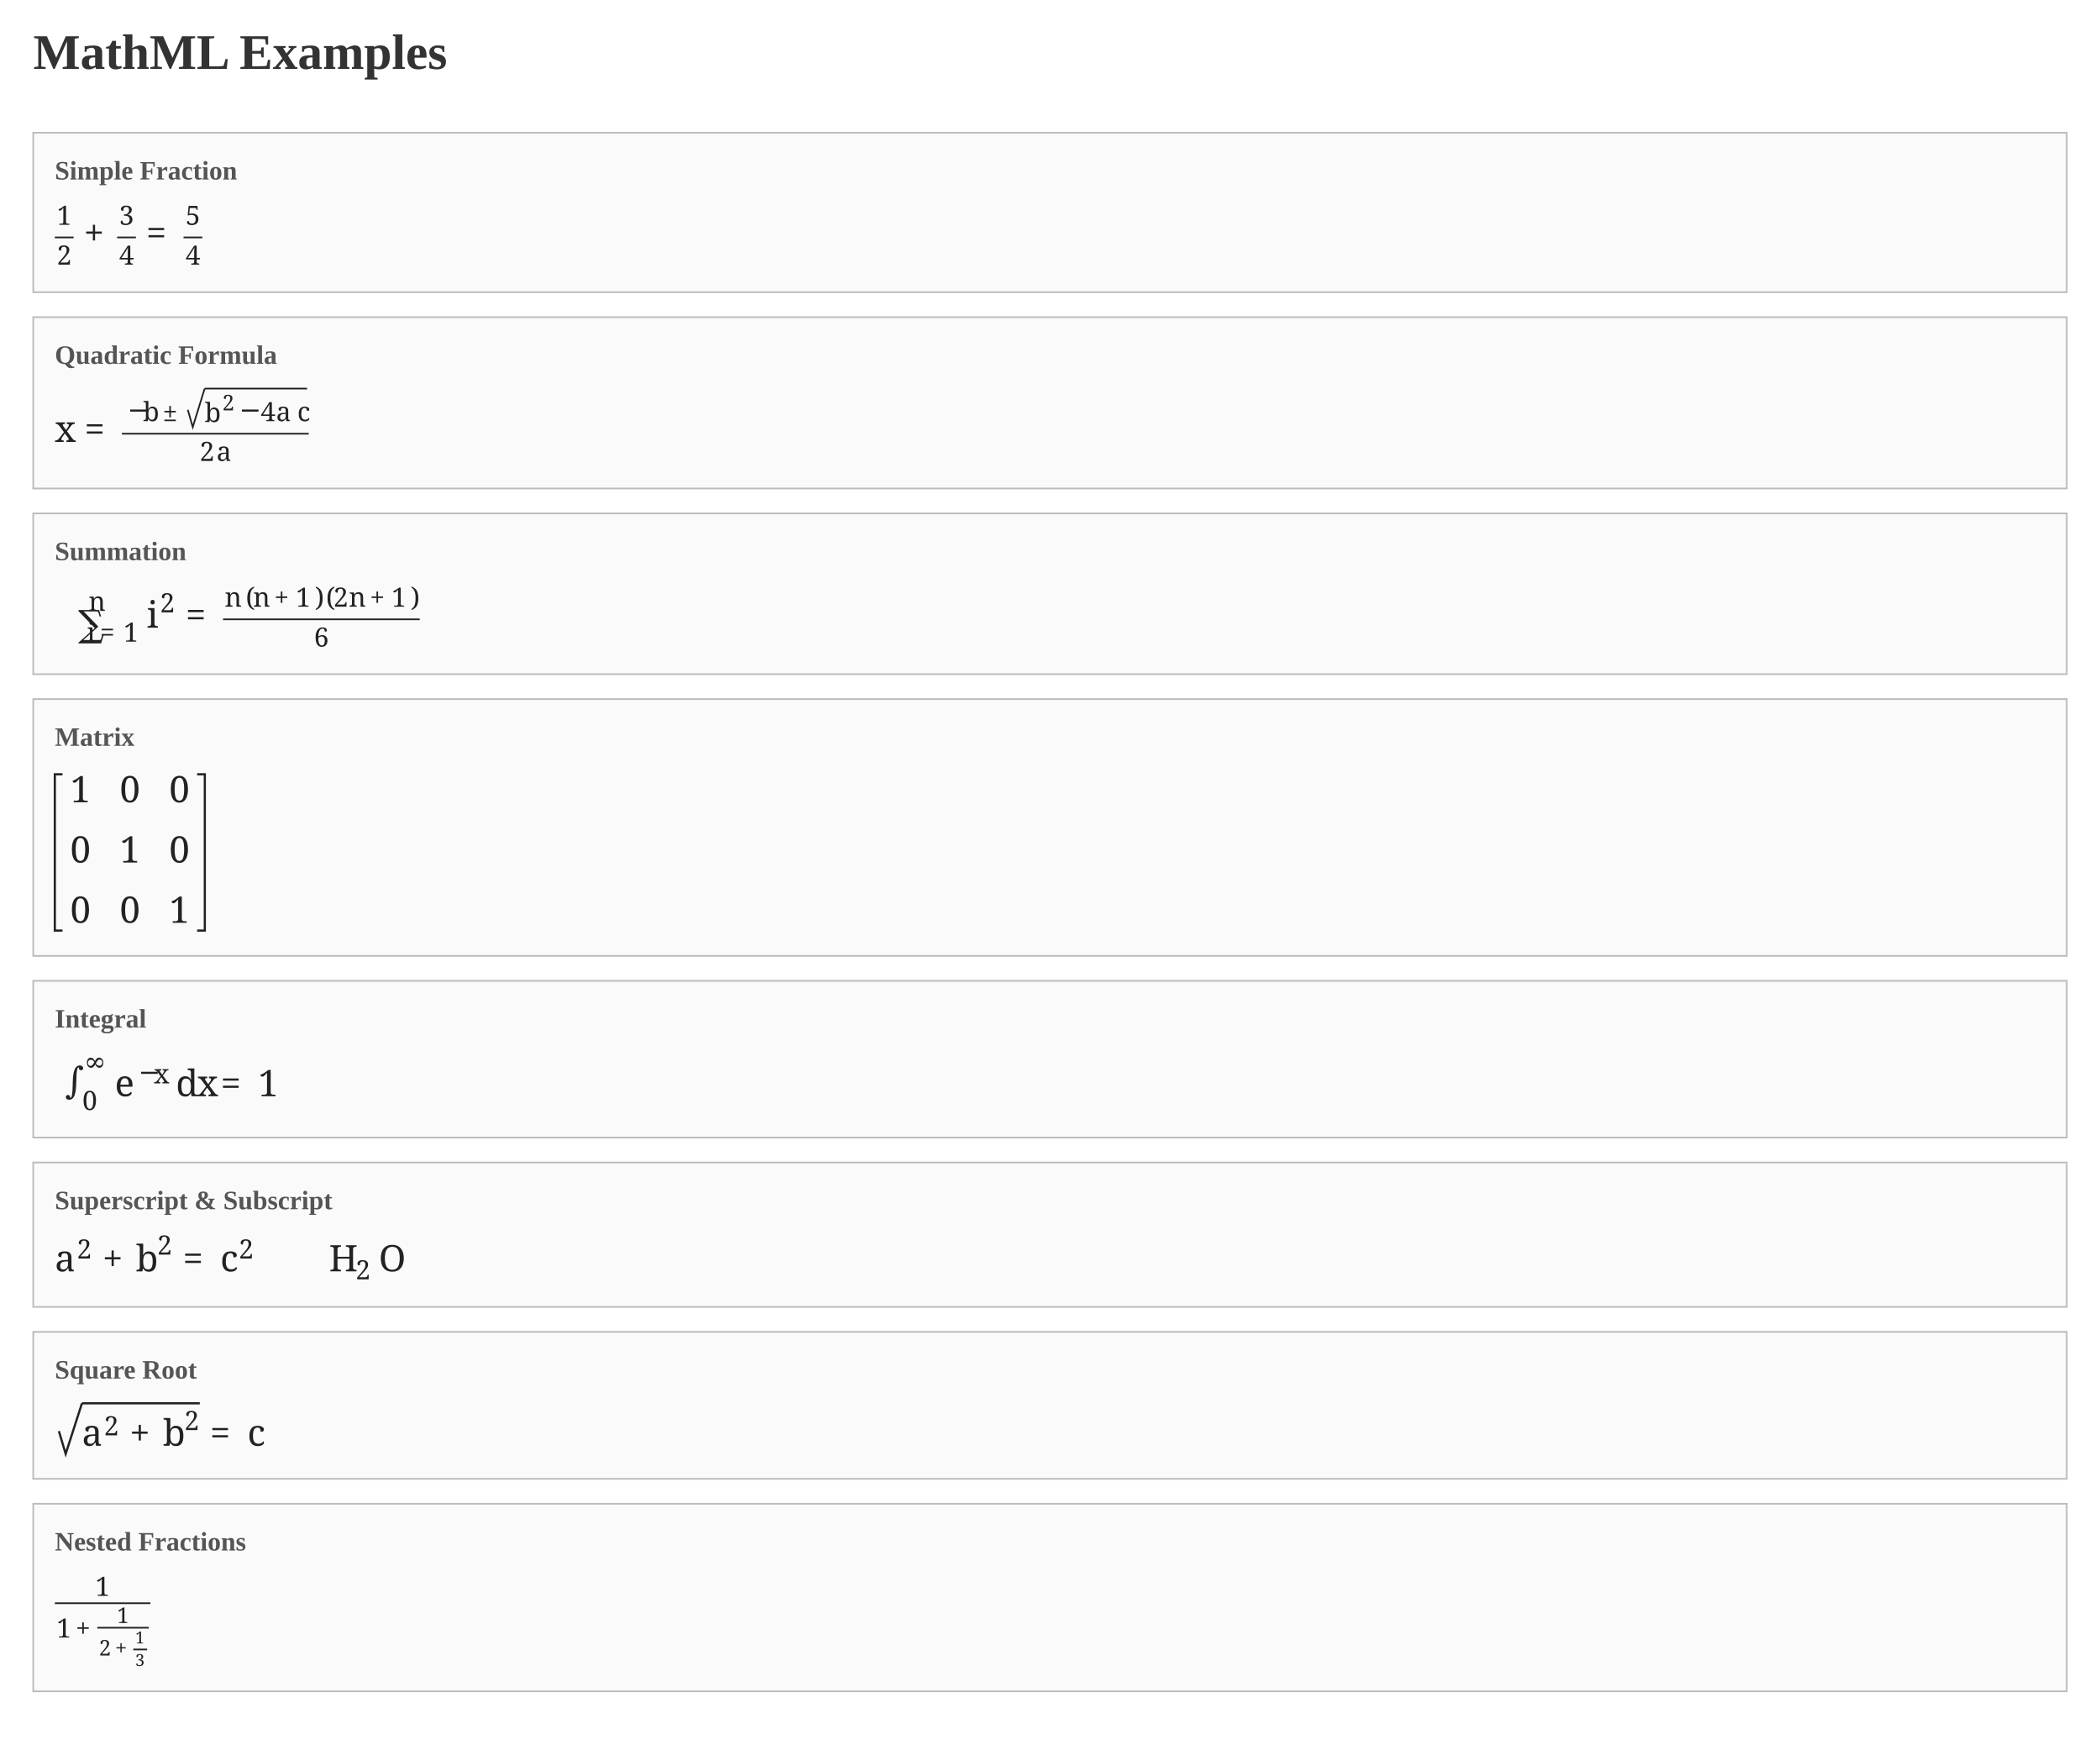
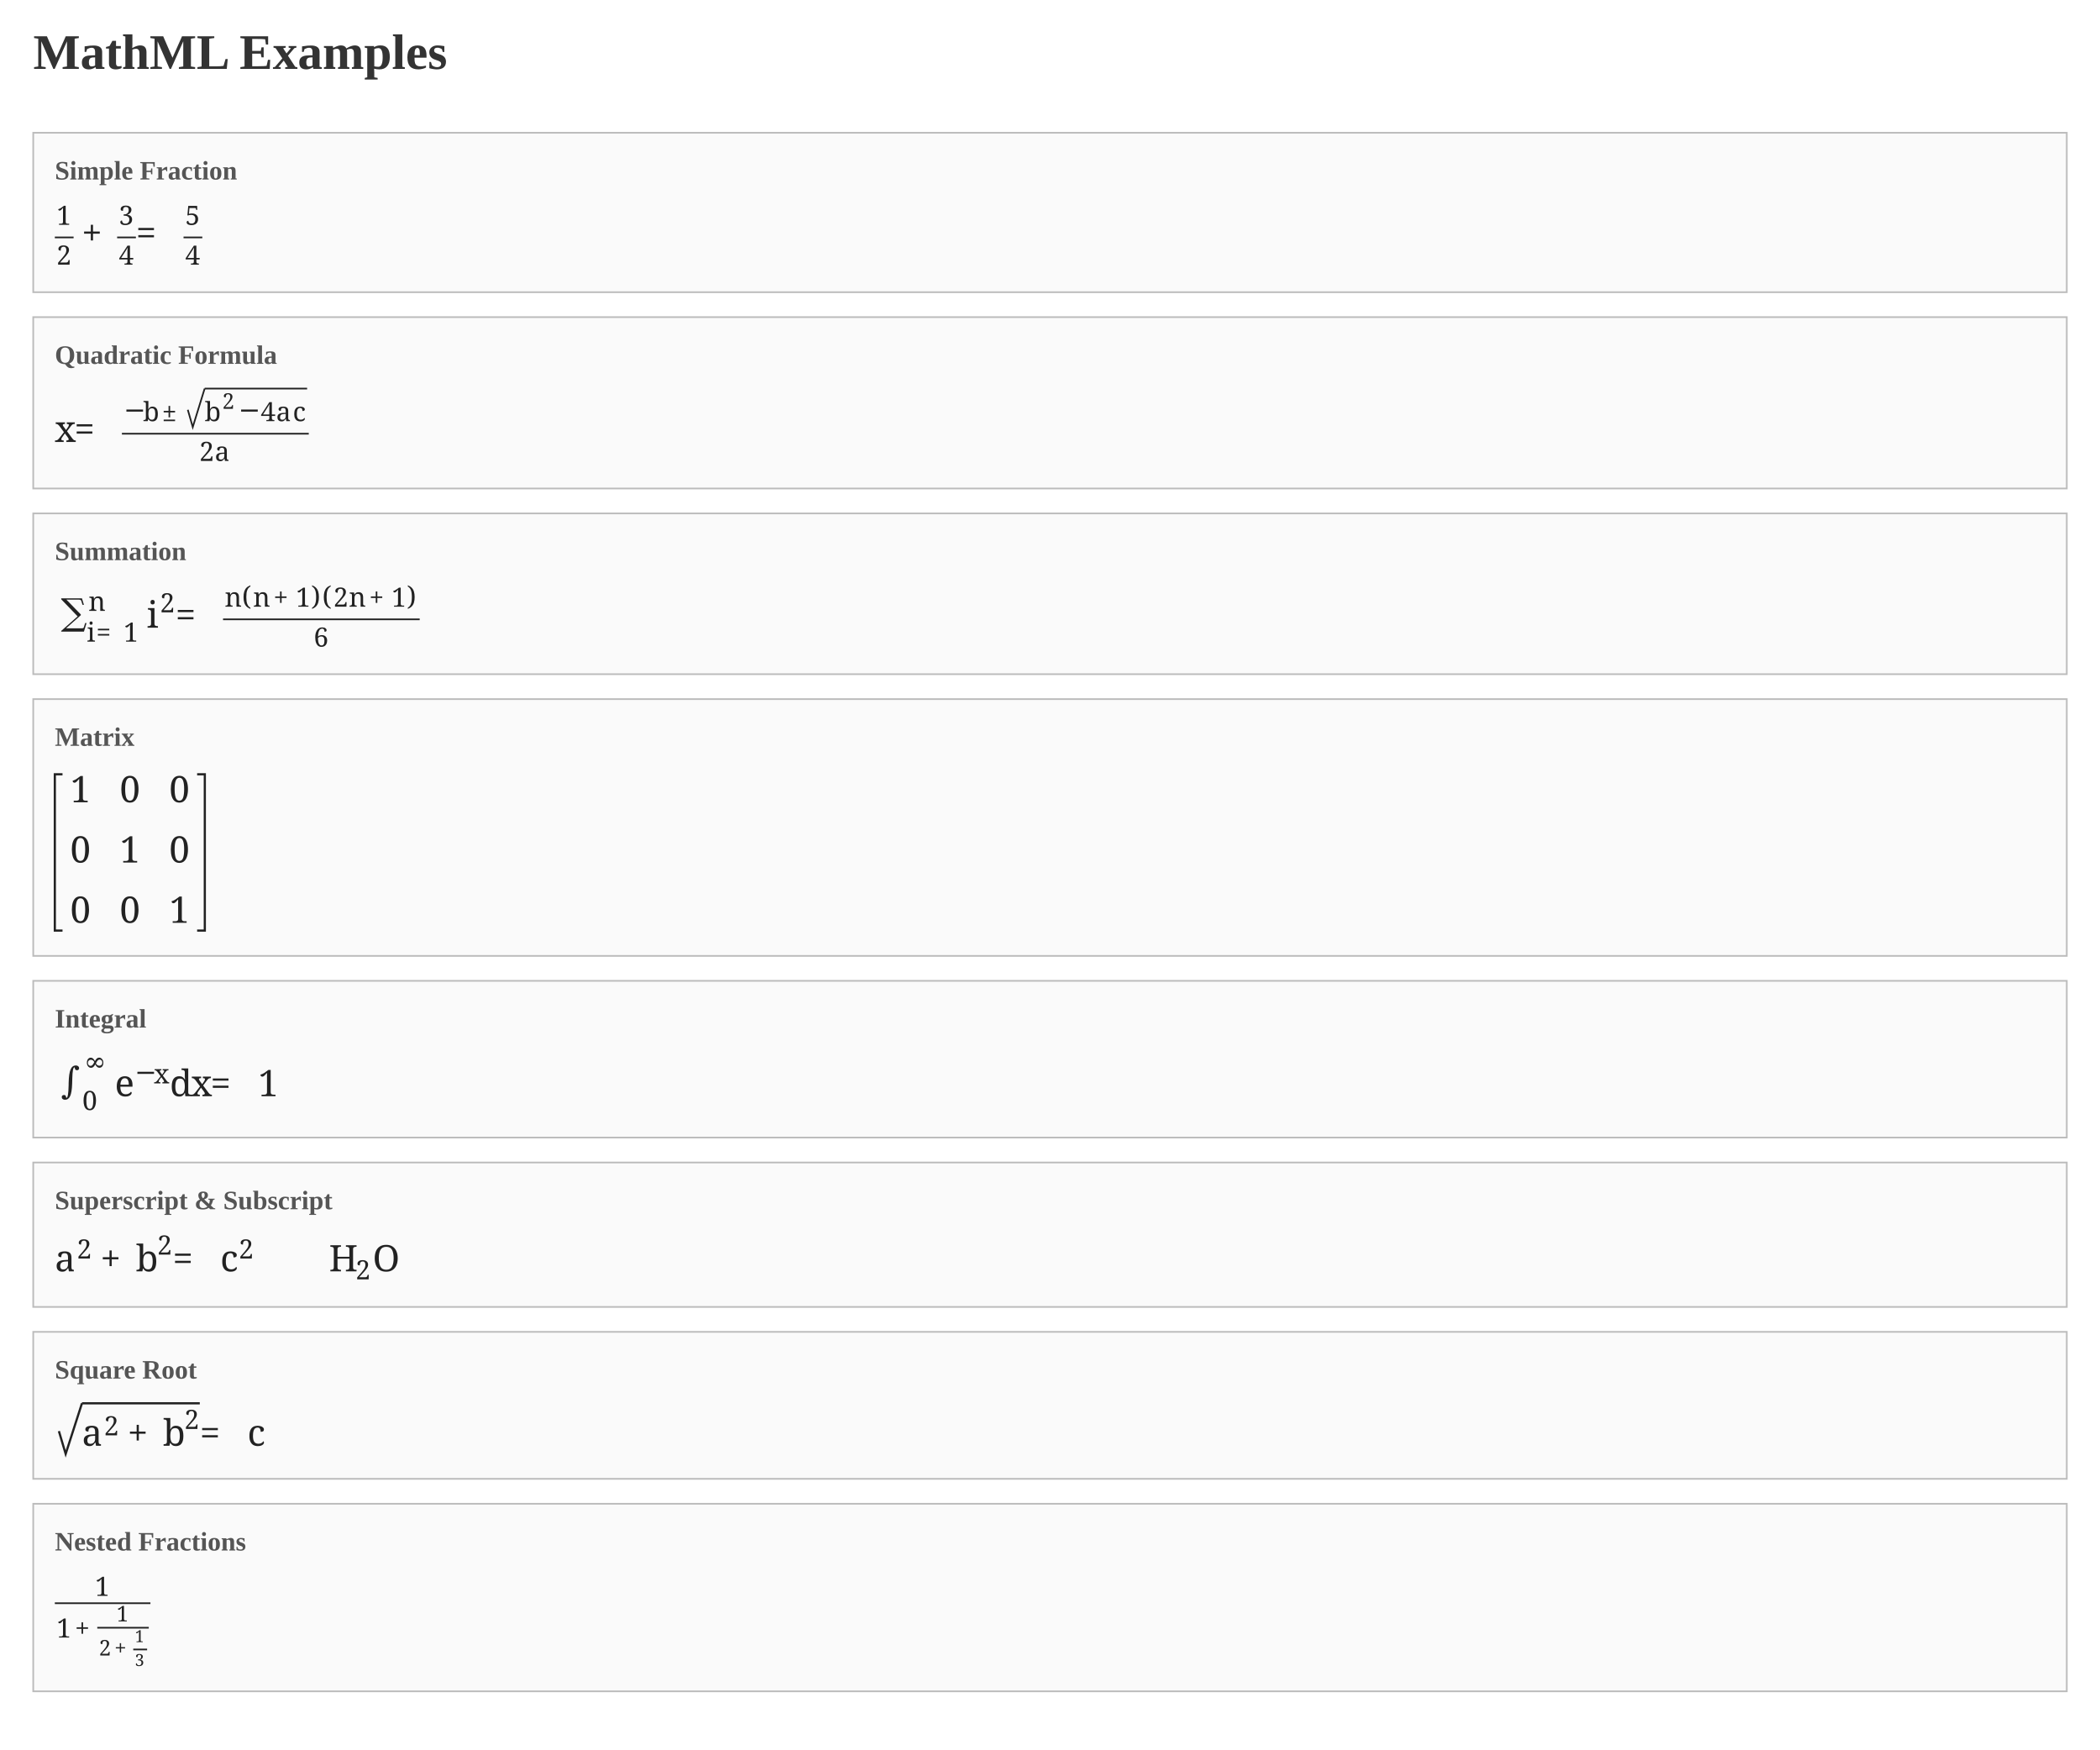
<svg xmlns="http://www.w3.org/2000/svg" width="1264" height="1053" viewBox="0 0 1264 1053">
  <text x="20" y="22.5" fill="rgb(51, 51, 51)" dominant-baseline="text-before-edge" font-weight="700" font-size="30px" font-family="Times New Roman">MathML Examples</text>
  <path d="M20,79.9 L1244,79.9 L1244,175.85 L20,175.85 Z" fill="rgb(250, 250, 250)" stroke="rgb(187, 187, 187)" stroke-width="1" />
  <text x="33" y="97.9" fill="rgb(85, 85, 85)" dominant-baseline="text-before-edge" font-weight="700" font-size="16px" font-family="Times New Roman">Simple Fraction</text>
  <path d="M33,142.88 L44.3,142.88" fill="none" stroke="rgb(34, 34, 34)" stroke-width="1" />
  <path d="M70.5,142.88 L81.8,142.88" fill="none" stroke="rgb(34, 34, 34)" stroke-width="1" />
  <path d="M110.47,142.88 L121.77,142.88" fill="none" stroke="rgb(34, 34, 34)" stroke-width="1" />
-   <text x="34.2" y="122.9" fill="rgb(34, 34, 34)" dominant-baseline="text-before-edge" font-size="16px" font-family="serif">1</text>
-   <text x="34.2" y="146.85" fill="rgb(34, 34, 34)" dominant-baseline="text-before-edge" font-size="16px" font-family="serif">2</text>
-   <text x="50.42" y="130.78" fill="rgb(34, 34, 34)" dominant-baseline="text-before-edge" font-size="22px" font-family="serif">+</text>
-   <text x="71.7" y="122.9" fill="rgb(34, 34, 34)" dominant-baseline="text-before-edge" font-size="16px" font-family="serif">3</text>
-   <text x="71.7" y="146.85" fill="rgb(34, 34, 34)" dominant-baseline="text-before-edge" font-size="16px" font-family="serif">4</text>
-   <text x="87.92" y="130.78" fill="rgb(34, 34, 34)" dominant-baseline="text-before-edge" font-size="22px" font-family="serif">=</text>
-   <text x="111.67" y="122.9" fill="rgb(34, 34, 34)" dominant-baseline="text-before-edge" font-size="16px" font-family="serif">5</text>
-   <text x="111.67" y="146.85" fill="rgb(34, 34, 34)" dominant-baseline="text-before-edge" font-size="16px" font-family="serif">4</text>
+   <text x="34" y="122.9" fill="rgb(34, 34, 34)" dominant-baseline="text-before-edge" font-size="16px" font-family="serif">1</text>
+   <text x="34" y="146.85" fill="rgb(34, 34, 34)" dominant-baseline="text-before-edge" font-size="16px" font-family="serif">2</text>
+   <text x="49.18" y="130.78" fill="rgb(34, 34, 34)" dominant-baseline="text-before-edge" font-size="22px" font-family="serif">+</text>
+   <text x="71.5" y="122.9" fill="rgb(34, 34, 34)" dominant-baseline="text-before-edge" font-size="16px" font-family="serif">3</text>
+   <text x="71.5" y="146.85" fill="rgb(34, 34, 34)" dominant-baseline="text-before-edge" font-size="16px" font-family="serif">4</text>
+   <text x="81.8" y="130.78" fill="rgb(34, 34, 34)" dominant-baseline="text-before-edge" font-size="22px" font-family="serif">=</text>
+   <text x="111.47" y="122.9" fill="rgb(34, 34, 34)" dominant-baseline="text-before-edge" font-size="16px" font-family="serif">5</text>
+   <text x="111.47" y="146.85" fill="rgb(34, 34, 34)" dominant-baseline="text-before-edge" font-size="16px" font-family="serif">4</text>
  <path d="M20,190.85 L1244,190.85 L1244,293.98 L20,293.98 Z" fill="rgb(250, 250, 250)" stroke="rgb(187, 187, 187)" stroke-width="1" />
  <text x="33" y="208.85" fill="rgb(85, 85, 85)" dominant-baseline="text-before-edge" font-weight="700" font-size="16px" font-family="Times New Roman">Quadratic Formula</text>
  <path d="M73.38,261.01 L185.85,261.01" fill="none" stroke="rgb(34, 34, 34)" stroke-width="1" />
  <path d="M123.18,233.85 L184.85,233.85" fill="none" stroke="rgb(34, 34, 34)" stroke-width="1" />
  <path d="M113.04,246.6 L116.02,257.03 L123.18,233.85" fill="none" stroke="rgb(34, 34, 34)" stroke-width="1" />
  <text x="33" y="248.92" fill="rgb(34, 34, 34)" dominant-baseline="text-before-edge" font-size="22px" font-family="serif">x</text>
-   <text x="50.83" y="248.92" fill="rgb(34, 34, 34)" dominant-baseline="text-before-edge" font-size="22px" font-family="serif">=</text>
-   <text x="76.62" y="241.03" fill="rgb(34, 34, 34)" dominant-baseline="text-before-edge" font-size="16px" font-family="serif">−</text>
+   <text x="44.72" y="248.92" fill="rgb(34, 34, 34)" dominant-baseline="text-before-edge" font-size="22px" font-family="serif">=</text>
+   <text x="74.38" y="241.03" fill="rgb(34, 34, 34)" dominant-baseline="text-before-edge" font-size="16px" font-family="serif">−</text>
  <text x="86.07" y="241.03" fill="rgb(34, 34, 34)" dominant-baseline="text-before-edge" font-size="16px" font-family="serif">b</text>
-   <text x="97.92" y="241.03" fill="rgb(34, 34, 34)" dominant-baseline="text-before-edge" font-size="16px" font-family="serif">±</text>
-   <text x="123.18" y="241.55" fill="rgb(34, 34, 34)" dominant-baseline="text-before-edge" font-size="16px" font-family="serif">b</text>
-   <text x="133.8" y="236.87" fill="rgb(34, 34, 34)" dominant-baseline="text-before-edge" font-size="13px" font-family="serif">2</text>
-   <text x="143.88" y="241.03" fill="rgb(34, 34, 34)" dominant-baseline="text-before-edge" font-size="16px" font-family="serif">−</text>
+   <text x="97.47" y="241.03" fill="rgb(34, 34, 34)" dominant-baseline="text-before-edge" font-size="16px" font-family="serif">±</text>
+   <text x="123.18" y="241.03" fill="rgb(34, 34, 34)" dominant-baseline="text-before-edge" font-size="16px" font-family="serif">b</text>
+   <text x="133.8" y="235.93" fill="rgb(34, 34, 34)" dominant-baseline="text-before-edge" font-size="13px" font-family="serif">2</text>
+   <text x="143.43" y="241.03" fill="rgb(34, 34, 34)" dominant-baseline="text-before-edge" font-size="16px" font-family="serif">−</text>
  <text x="156.9" y="241.03" fill="rgb(34, 34, 34)" dominant-baseline="text-before-edge" font-size="16px" font-family="serif">4</text>
  <text x="166.2" y="241.03" fill="rgb(34, 34, 34)" dominant-baseline="text-before-edge" font-size="16px" font-family="serif">a</text>
-   <text x="178.92" y="241.03" fill="rgb(34, 34, 34)" dominant-baseline="text-before-edge" font-size="16px" font-family="serif">c</text>
-   <text x="120.15" y="264.98" fill="rgb(34, 34, 34)" dominant-baseline="text-before-edge" font-size="16px" font-family="serif">2</text>
-   <text x="130.33" y="264.98" fill="rgb(34, 34, 34)" dominant-baseline="text-before-edge" font-size="16px" font-family="serif">a</text>
+   <text x="176.23" y="241.03" fill="rgb(34, 34, 34)" dominant-baseline="text-before-edge" font-size="16px" font-family="serif">c</text>
+   <text x="119.95" y="264.98" fill="rgb(34, 34, 34)" dominant-baseline="text-before-edge" font-size="16px" font-family="serif">2</text>
+   <text x="129.25" y="264.98" fill="rgb(34, 34, 34)" dominant-baseline="text-before-edge" font-size="16px" font-family="serif">a</text>
  <path d="M20,308.98 L1244,308.98 L1244,405.73 L20,405.73 Z" fill="rgb(250, 250, 250)" stroke="rgb(187, 187, 187)" stroke-width="1" />
  <text x="33" y="326.98" fill="rgb(85, 85, 85)" dominant-baseline="text-before-edge" font-weight="700" font-size="16px" font-family="Times New Roman">Summation</text>
  <path d="M134.25,372.72 L252.62,372.72" fill="none" stroke="rgb(34, 34, 34)" stroke-width="1" />
-   <text x="47.02" y="367.73" fill="rgb(34, 34, 34)" dominant-baseline="text-before-edge" font-size="22px" font-family="serif">∑</text>
+   <text x="36.67" y="360.67" fill="rgb(34, 34, 34)" dominant-baseline="text-before-edge" font-size="22px" font-family="serif">∑</text>
  <text x="52.25" y="373.73" fill="rgb(34, 34, 34)" dominant-baseline="text-before-edge" font-size="16px" font-family="serif">i</text>
-   <text x="60.12" y="373.73" fill="rgb(34, 34, 34)" dominant-baseline="text-before-edge" font-size="16px" font-family="serif">=</text>
+   <text x="57.88" y="373.73" fill="rgb(34, 34, 34)" dominant-baseline="text-before-edge" font-size="16px" font-family="serif">=</text>
  <text x="74.35" y="373.73" fill="rgb(34, 34, 34)" dominant-baseline="text-before-edge" font-size="16px" font-family="serif">1</text>
  <text x="53.25" y="355.22" fill="rgb(34, 34, 34)" dominant-baseline="text-before-edge" font-size="16px" font-family="serif">n</text>
  <text x="88.32" y="360.67" fill="rgb(34, 34, 34)" dominant-baseline="text-before-edge" font-size="22px" font-family="serif">i</text>
  <text x="96.28" y="356.12" fill="rgb(34, 34, 34)" dominant-baseline="text-before-edge" font-size="16px" font-family="serif">2</text>
-   <text x="111.7" y="360.67" fill="rgb(34, 34, 34)" dominant-baseline="text-before-edge" font-size="22px" font-family="serif">=</text>
+   <text x="105.58" y="360.67" fill="rgb(34, 34, 34)" dominant-baseline="text-before-edge" font-size="22px" font-family="serif">=</text>
  <text x="135.25" y="352.7" fill="rgb(34, 34, 34)" dominant-baseline="text-before-edge" font-size="16px" font-family="serif">n</text>
-   <text x="147.92" y="352.7" fill="rgb(34, 34, 34)" dominant-baseline="text-before-edge" font-size="16px" font-family="serif">(</text>
+   <text x="145.68" y="351.98" fill="rgb(34, 34, 34)" dominant-baseline="text-before-edge" font-size="16px" font-family="serif">(</text>
  <text x="152.35" y="352.7" fill="rgb(34, 34, 34)" dominant-baseline="text-before-edge" font-size="16px" font-family="serif">n</text>
-   <text x="165.02" y="352.7" fill="rgb(34, 34, 34)" dominant-baseline="text-before-edge" font-size="16px" font-family="serif">+</text>
+   <text x="164.57" y="352.7" fill="rgb(34, 34, 34)" dominant-baseline="text-before-edge" font-size="16px" font-family="serif">+</text>
  <text x="178.03" y="352.7" fill="rgb(34, 34, 34)" dominant-baseline="text-before-edge" font-size="16px" font-family="serif">1</text>
-   <text x="189.57" y="352.7" fill="rgb(34, 34, 34)" dominant-baseline="text-before-edge" font-size="16px" font-family="serif">)</text>
-   <text x="196.23" y="352.7" fill="rgb(34, 34, 34)" dominant-baseline="text-before-edge" font-size="16px" font-family="serif">(</text>
+   <text x="187.33" y="351.98" fill="rgb(34, 34, 34)" dominant-baseline="text-before-edge" font-size="16px" font-family="serif">)</text>
+   <text x="194" y="351.98" fill="rgb(34, 34, 34)" dominant-baseline="text-before-edge" font-size="16px" font-family="serif">(</text>
  <text x="200.67" y="352.7" fill="rgb(34, 34, 34)" dominant-baseline="text-before-edge" font-size="16px" font-family="serif">2</text>
  <text x="209.97" y="352.7" fill="rgb(34, 34, 34)" dominant-baseline="text-before-edge" font-size="16px" font-family="serif">n</text>
-   <text x="222.63" y="352.7" fill="rgb(34, 34, 34)" dominant-baseline="text-before-edge" font-size="16px" font-family="serif">+</text>
+   <text x="222.18" y="352.7" fill="rgb(34, 34, 34)" dominant-baseline="text-before-edge" font-size="16px" font-family="serif">+</text>
  <text x="235.65" y="352.7" fill="rgb(34, 34, 34)" dominant-baseline="text-before-edge" font-size="16px" font-family="serif">1</text>
-   <text x="247.18" y="352.7" fill="rgb(34, 34, 34)" dominant-baseline="text-before-edge" font-size="16px" font-family="serif">)</text>
-   <text x="188.98" y="376.73" fill="rgb(34, 34, 34)" dominant-baseline="text-before-edge" font-size="16px" font-family="serif">6</text>
+   <text x="244.95" y="351.98" fill="rgb(34, 34, 34)" dominant-baseline="text-before-edge" font-size="16px" font-family="serif">)</text>
+   <text x="188.78" y="376.73" fill="rgb(34, 34, 34)" dominant-baseline="text-before-edge" font-size="16px" font-family="serif">6</text>
  <path d="M20,420.73 L1244,420.73 L1244,575.27 L20,575.27 Z" fill="rgb(250, 250, 250)" stroke="rgb(187, 187, 187)" stroke-width="1" />
  <text x="33" y="438.73" fill="rgb(85, 85, 85)" dominant-baseline="text-before-edge" font-weight="700" font-size="16px" font-family="Times New Roman">Matrix</text>
  <path d="M37.63,465.97 L33,465.97 L33,560.03 L37.63,560.03" fill="none" stroke="rgb(34, 34, 34)" stroke-width="1.32" />
  <path d="M118.65,465.97 L123.28,465.97 L123.28,560.03 L118.65,560.03" fill="none" stroke="rgb(34, 34, 34)" stroke-width="1.32" />
  <text x="42.27" y="465.73" fill="rgb(34, 34, 34)" dominant-baseline="text-before-edge" font-size="22px" font-family="serif">1</text>
  <text x="72.05" y="465.73" fill="rgb(34, 34, 34)" dominant-baseline="text-before-edge" font-size="22px" font-family="serif">0</text>
  <text x="101.83" y="465.73" fill="rgb(34, 34, 34)" dominant-baseline="text-before-edge" font-size="22px" font-family="serif">0</text>
  <text x="42.27" y="502" fill="rgb(34, 34, 34)" dominant-baseline="text-before-edge" font-size="22px" font-family="serif">0</text>
  <text x="72.05" y="502" fill="rgb(34, 34, 34)" dominant-baseline="text-before-edge" font-size="22px" font-family="serif">1</text>
  <text x="101.83" y="502" fill="rgb(34, 34, 34)" dominant-baseline="text-before-edge" font-size="22px" font-family="serif">0</text>
  <text x="42.27" y="538.27" fill="rgb(34, 34, 34)" dominant-baseline="text-before-edge" font-size="22px" font-family="serif">0</text>
  <text x="72.05" y="538.27" fill="rgb(34, 34, 34)" dominant-baseline="text-before-edge" font-size="22px" font-family="serif">0</text>
  <text x="101.83" y="538.27" fill="rgb(34, 34, 34)" dominant-baseline="text-before-edge" font-size="22px" font-family="serif">1</text>
  <path d="M20,590.27 L1244,590.27 L1244,684.6 L20,684.6 Z" fill="rgb(250, 250, 250)" stroke="rgb(187, 187, 187)" stroke-width="1" />
  <text x="33" y="608.27" fill="rgb(85, 85, 85)" dominant-baseline="text-before-edge" font-weight="700" font-size="16px" font-family="Times New Roman">Integral</text>
-   <text x="39.12" y="642.63" fill="rgb(34, 34, 34)" dominant-baseline="text-before-edge" font-size="22px" font-family="serif">∫</text>
+   <text x="36.67" y="642.63" fill="rgb(34, 34, 34)" dominant-baseline="text-before-edge" font-size="22px" font-family="serif">∫</text>
  <text x="49.57" y="655.6" fill="rgb(34, 34, 34)" dominant-baseline="text-before-edge" font-size="16px" font-family="serif">0</text>
  <text x="50.57" y="633.27" fill="rgb(34, 34, 34)" dominant-baseline="text-before-edge" font-size="16px" font-family="serif">∞</text>
  <text x="69.08" y="642.63" fill="rgb(34, 34, 34)" dominant-baseline="text-before-edge" font-size="22px" font-family="serif">e</text>
-   <text x="83.23" y="639.58" fill="rgb(34, 34, 34)" dominant-baseline="text-before-edge" font-size="16px" font-family="serif">−</text>
+   <text x="81" y="639.58" fill="rgb(34, 34, 34)" dominant-baseline="text-before-edge" font-size="16px" font-family="serif">−</text>
  <text x="92.68" y="639.58" fill="rgb(34, 34, 34)" dominant-baseline="text-before-edge" font-size="16px" font-family="serif">x</text>
-   <text x="105.85" y="642.63" fill="rgb(34, 34, 34)" dominant-baseline="text-before-edge" font-size="22px" font-family="serif">d</text>
-   <text x="118.6" y="642.63" fill="rgb(34, 34, 34)" dominant-baseline="text-before-edge" font-size="22px" font-family="serif">x</text>
-   <text x="132.77" y="642.63" fill="rgb(34, 34, 34)" dominant-baseline="text-before-edge" font-size="22px" font-family="serif">=</text>
+   <text x="102.18" y="642.63" fill="rgb(34, 34, 34)" dominant-baseline="text-before-edge" font-size="22px" font-family="serif">d</text>
+   <text x="114.93" y="642.63" fill="rgb(34, 34, 34)" dominant-baseline="text-before-edge" font-size="22px" font-family="serif">x</text>
+   <text x="126.65" y="642.63" fill="rgb(34, 34, 34)" dominant-baseline="text-before-edge" font-size="22px" font-family="serif">=</text>
  <text x="155.32" y="642.63" fill="rgb(34, 34, 34)" dominant-baseline="text-before-edge" font-size="22px" font-family="serif">1</text>
  <path d="M20,699.6 L1244,699.6 L1244,786.52 L20,786.52 Z" fill="rgb(250, 250, 250)" stroke="rgb(187, 187, 187)" stroke-width="1" />
  <text x="33" y="717.6" fill="rgb(85, 85, 85)" dominant-baseline="text-before-edge" font-weight="700" font-size="16px" font-family="Times New Roman">Superscript &amp; Subscript</text>
  <text x="33" y="748.03" fill="rgb(34, 34, 34)" dominant-baseline="text-before-edge" font-size="22px" font-family="serif">a</text>
  <text x="46.25" y="744.98" fill="rgb(34, 34, 34)" dominant-baseline="text-before-edge" font-size="16px" font-family="serif">2</text>
-   <text x="61.67" y="748.03" fill="rgb(34, 34, 34)" dominant-baseline="text-before-edge" font-size="22px" font-family="serif">+</text>
-   <text x="81.75" y="748.05" fill="rgb(34, 34, 34)" dominant-baseline="text-before-edge" font-size="22px" font-family="serif">b</text>
+   <text x="60.43" y="748.03" fill="rgb(34, 34, 34)" dominant-baseline="text-before-edge" font-size="22px" font-family="serif">+</text>
+   <text x="81.75" y="748.03" fill="rgb(34, 34, 34)" dominant-baseline="text-before-edge" font-size="22px" font-family="serif">b</text>
  <text x="94.62" y="742.6" fill="rgb(34, 34, 34)" dominant-baseline="text-before-edge" font-size="16px" font-family="serif">2</text>
-   <text x="110.03" y="748.03" fill="rgb(34, 34, 34)" dominant-baseline="text-before-edge" font-size="22px" font-family="serif">=</text>
+   <text x="103.92" y="748.03" fill="rgb(34, 34, 34)" dominant-baseline="text-before-edge" font-size="22px" font-family="serif">=</text>
  <text x="132.58" y="748.03" fill="rgb(34, 34, 34)" dominant-baseline="text-before-edge" font-size="22px" font-family="serif">c</text>
  <text x="143.7" y="744.98" fill="rgb(34, 34, 34)" dominant-baseline="text-before-edge" font-size="16px" font-family="serif">2</text>
  <text x="198" y="748.03" fill="rgb(34, 34, 34)" dominant-baseline="text-before-edge" font-size="22px" font-family="serif">H</text>
  <text x="214.02" y="757.52" fill="rgb(34, 34, 34)" dominant-baseline="text-before-edge" font-size="16px" font-family="serif">2</text>
-   <text x="227.98" y="748.03" fill="rgb(34, 34, 34)" dominant-baseline="text-before-edge" font-size="22px" font-family="serif">O</text>
+   <text x="224.32" y="748.03" fill="rgb(34, 34, 34)" dominant-baseline="text-before-edge" font-size="22px" font-family="serif">O</text>
  <path d="M20,801.52 L1244,801.52 L1244,889.98 L20,889.98 Z" fill="rgb(250, 250, 250)" stroke="rgb(187, 187, 187)" stroke-width="1" />
  <text x="33" y="819.52" fill="rgb(85, 85, 85)" dominant-baseline="text-before-edge" font-weight="700" font-size="16px" font-family="Times New Roman">Square Root</text>
  <path d="M49.33,844.52 L120.25,844.52" fill="none" stroke="rgb(34, 34, 34)" stroke-width="1.32" />
  <path d="M35.45,861.27 L39.53,874.98 L49.33,844.52" fill="none" stroke="rgb(34, 34, 34)" stroke-width="1.32" />
  <text x="49.33" y="852.98" fill="rgb(34, 34, 34)" dominant-baseline="text-before-edge" font-size="22px" font-family="serif">a</text>
  <text x="62.58" y="851.38" fill="rgb(34, 34, 34)" dominant-baseline="text-before-edge" font-size="16px" font-family="serif">2</text>
-   <text x="78" y="852.98" fill="rgb(34, 34, 34)" dominant-baseline="text-before-edge" font-size="22px" font-family="serif">+</text>
-   <text x="98.08" y="853" fill="rgb(34, 34, 34)" dominant-baseline="text-before-edge" font-size="22px" font-family="serif">b</text>
-   <text x="110.95" y="848.23" fill="rgb(34, 34, 34)" dominant-baseline="text-before-edge" font-size="16px" font-family="serif">2</text>
-   <text x="126.37" y="852.98" fill="rgb(34, 34, 34)" dominant-baseline="text-before-edge" font-size="22px" font-family="serif">=</text>
+   <text x="76.77" y="852.98" fill="rgb(34, 34, 34)" dominant-baseline="text-before-edge" font-size="22px" font-family="serif">+</text>
+   <text x="98.08" y="852.98" fill="rgb(34, 34, 34)" dominant-baseline="text-before-edge" font-size="22px" font-family="serif">b</text>
+   <text x="110.95" y="847.55" fill="rgb(34, 34, 34)" dominant-baseline="text-before-edge" font-size="16px" font-family="serif">2</text>
+   <text x="120.25" y="852.98" fill="rgb(34, 34, 34)" dominant-baseline="text-before-edge" font-size="22px" font-family="serif">=</text>
  <text x="148.92" y="852.98" fill="rgb(34, 34, 34)" dominant-baseline="text-before-edge" font-size="22px" font-family="serif">c</text>
  <path d="M20,904.98 L1244,904.98 L1244,1017.85 L20,1017.85 Z" fill="rgb(250, 250, 250)" stroke="rgb(187, 187, 187)" stroke-width="1" />
  <text x="33" y="922.98" fill="rgb(85, 85, 85)" dominant-baseline="text-before-edge" font-weight="700" font-size="16px" font-family="Times New Roman">Nested Fractions</text>
  <path d="M33,964.83 L90.55,964.83" fill="none" stroke="rgb(34, 34, 34)" stroke-width="1" />
  <path d="M58.55,979.58 L89.55,979.58" fill="none" stroke="rgb(34, 34, 34)" stroke-width="1" />
  <path d="M80.2,992.67 L88.55,992.67" fill="none" stroke="rgb(34, 34, 34)" stroke-width="1" />
-   <text x="57.32" y="947.98" fill="rgb(34, 34, 34)" dominant-baseline="text-before-edge" font-size="16px" font-family="serif">1</text>
+   <text x="57.12" y="947.98" fill="rgb(34, 34, 34)" dominant-baseline="text-before-edge" font-size="16px" font-family="serif">1</text>
  <text x="34" y="973.08" fill="rgb(34, 34, 34)" dominant-baseline="text-before-edge" font-size="16px" font-family="serif">1</text>
-   <text x="45.53" y="973.08" fill="rgb(34, 34, 34)" dominant-baseline="text-before-edge" font-size="16px" font-family="serif">+</text>
-   <text x="70.38" y="966.65" fill="rgb(34, 34, 34)" dominant-baseline="text-before-edge" font-size="13px" font-family="serif">1</text>
+   <text x="45.08" y="973.08" fill="rgb(34, 34, 34)" dominant-baseline="text-before-edge" font-size="16px" font-family="serif">+</text>
+   <text x="70.12" y="965.67" fill="rgb(34, 34, 34)" dominant-baseline="text-before-edge" font-size="13px" font-family="serif">1</text>
  <text x="59.55" y="986.22" fill="rgb(34, 34, 34)" dominant-baseline="text-before-edge" font-size="13px" font-family="serif">2</text>
-   <text x="69.23" y="986.22" fill="rgb(34, 34, 34)" dominant-baseline="text-before-edge" font-size="13px" font-family="serif">+</text>
-   <text x="81.42" y="981.27" fill="rgb(34, 34, 34)" dominant-baseline="text-before-edge" font-size="10px" font-family="serif">1</text>
-   <text x="81.42" y="994.85" fill="rgb(34, 34, 34)" dominant-baseline="text-before-edge" font-size="10px" font-family="serif">3</text>
+   <text x="68.87" y="986.22" fill="rgb(34, 34, 34)" dominant-baseline="text-before-edge" font-size="13px" font-family="serif">+</text>
+   <text x="81.2" y="980.48" fill="rgb(34, 34, 34)" dominant-baseline="text-before-edge" font-size="10px" font-family="serif">1</text>
+   <text x="81.2" y="994.85" fill="rgb(34, 34, 34)" dominant-baseline="text-before-edge" font-size="10px" font-family="serif">3</text>
</svg>
